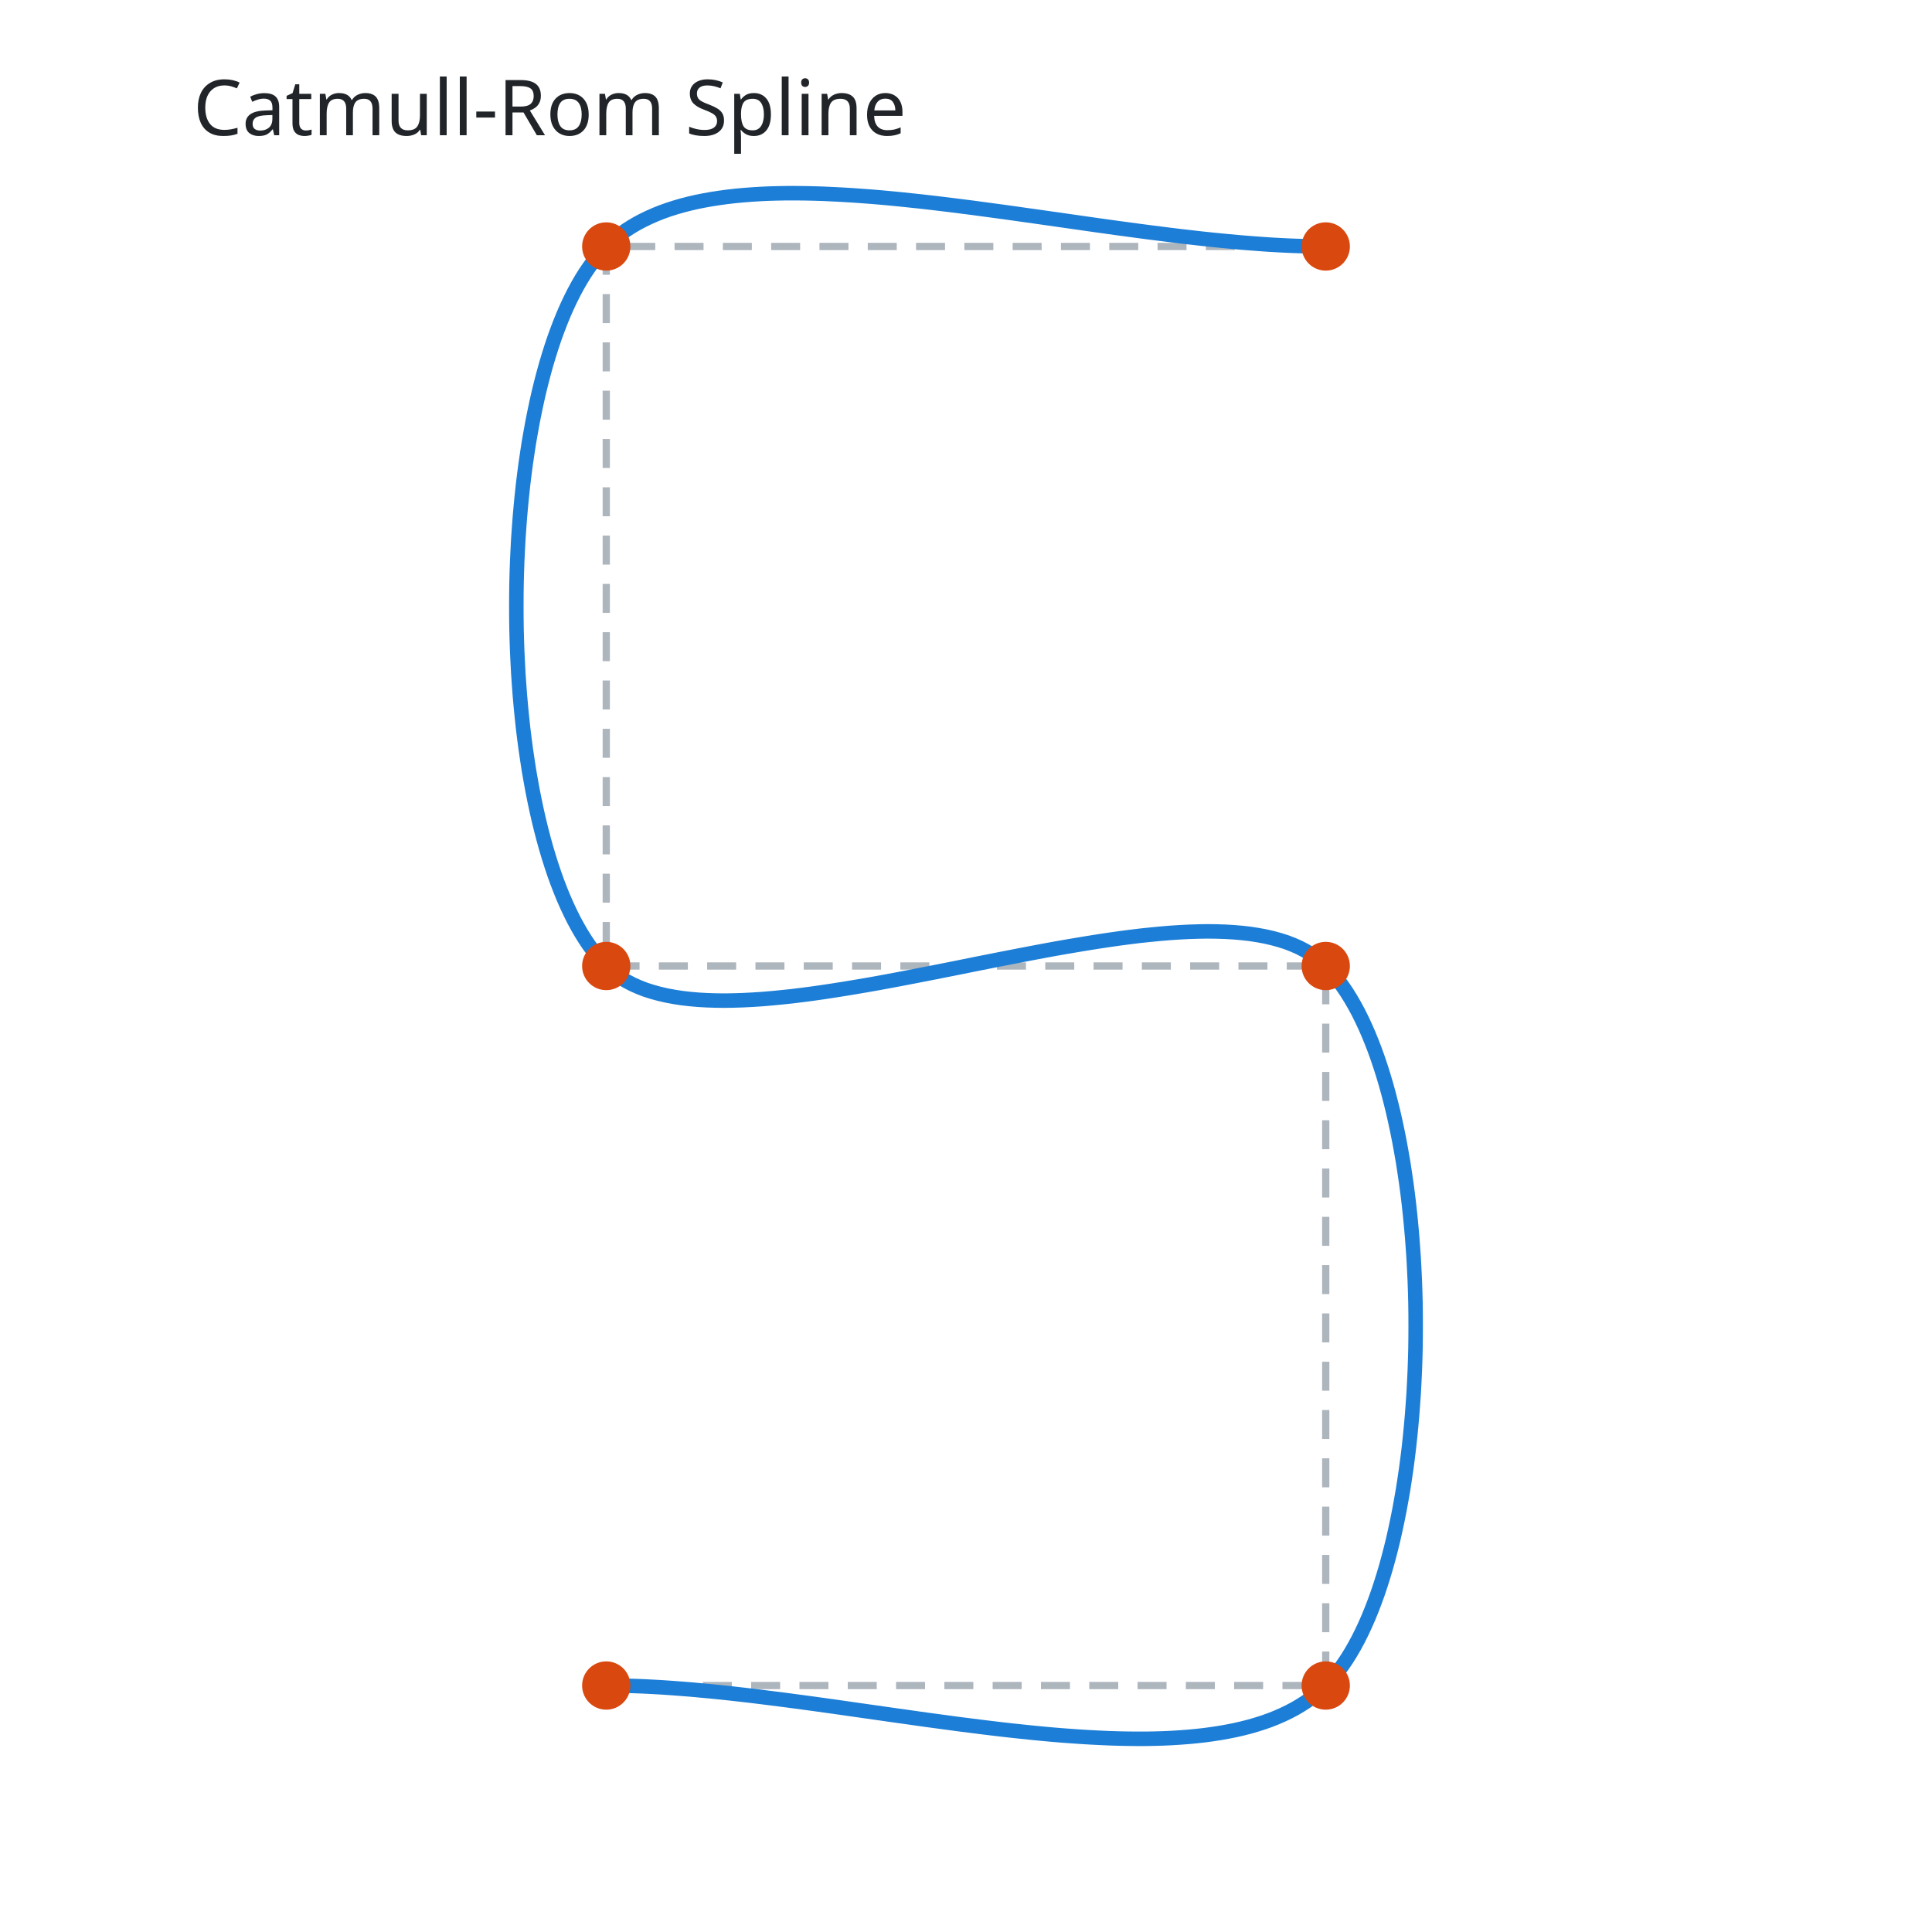
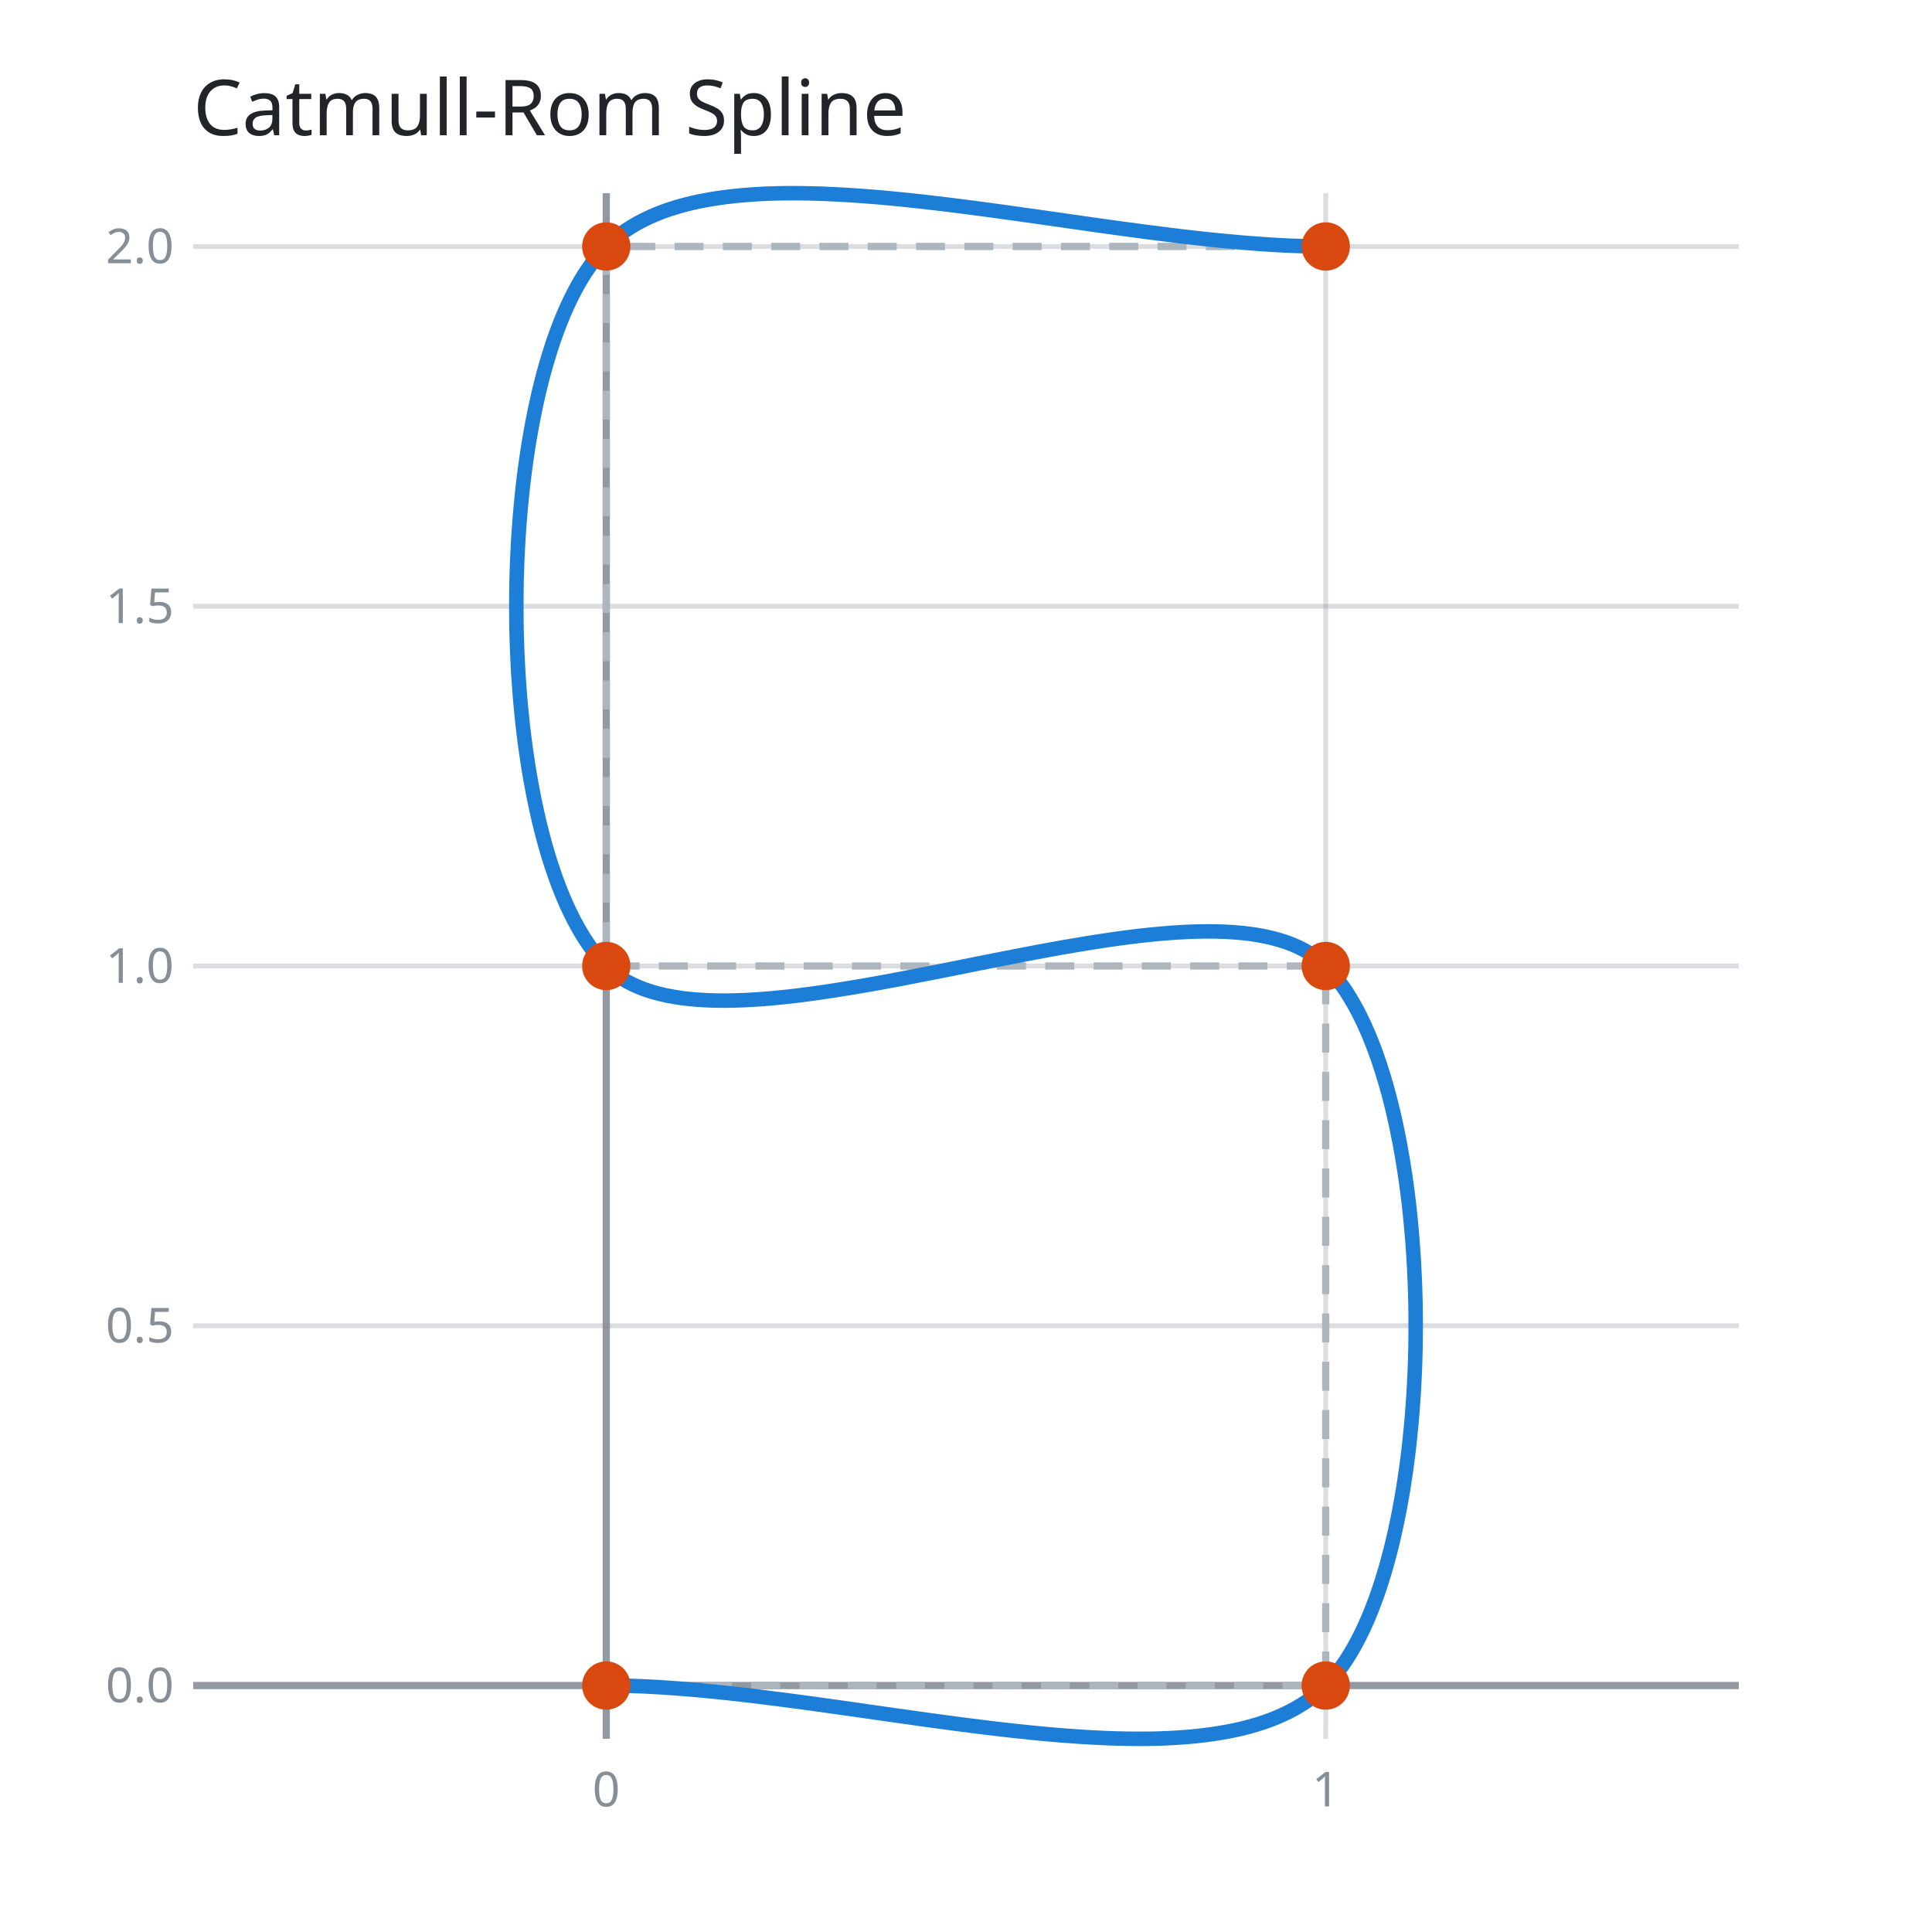
<svg xmlns="http://www.w3.org/2000/svg" width="400" height="400" viewBox="0 0 400 400">
  <rect width="100%" height="100%" fill="#ffffff" />
+   <line x1="125.52" y1="40.00" x2="125.52" y2="360.00" stroke="#868e96" stroke-width="1.5" stroke-opacity="0.9" />
+   <text x="125.52" y="374" text-anchor="middle" font-family="sans-serif" font-size="10" fill="#868e96">0</text>
+   <line x1="274.48" y1="40.00" x2="274.48" y2="360.00" stroke="#868e96" stroke-width="1" stroke-opacity="0.3" />
+   <text x="274.48" y="374" text-anchor="middle" font-family="sans-serif" font-size="10" fill="#868e96">1</text>
+   <line x1="40.00" y1="348.97" x2="360.00" y2="348.97" stroke="#868e96" stroke-width="1.5" stroke-opacity="0.9" />
+   <text x="36" y="348.97" text-anchor="end" dominant-baseline="middle" font-family="sans-serif" font-size="10" fill="#868e96">0.0</text>
+   <line x1="40.00" y1="274.48" x2="360.00" y2="274.48" stroke="#868e96" stroke-width="1" stroke-opacity="0.3" />
+   <text x="36" y="274.48" text-anchor="end" dominant-baseline="middle" font-family="sans-serif" font-size="10" fill="#868e96">0.5</text>
+   <line x1="40.00" y1="200.00" x2="360.00" y2="200.00" stroke="#868e96" stroke-width="1" stroke-opacity="0.3" />
+   <text x="36" y="200.00" text-anchor="end" dominant-baseline="middle" font-family="sans-serif" font-size="10" fill="#868e96">1.0</text>
+   <line x1="40.00" y1="125.52" x2="360.00" y2="125.52" stroke="#868e96" stroke-width="1" stroke-opacity="0.3" />
+   <text x="36" y="125.52" text-anchor="end" dominant-baseline="middle" font-family="sans-serif" font-size="10" fill="#868e96">1.5</text>
+   <line x1="40.00" y1="51.03" x2="360.00" y2="51.03" stroke="#868e96" stroke-width="1" stroke-opacity="0.3" />
+   <text x="36" y="51.03" text-anchor="end" dominant-baseline="middle" font-family="sans-serif" font-size="10" fill="#868e96">2.0</text>
  <polyline points="125.52,348.97 274.48,348.97 274.48,200.00 125.52,200.00 125.52,51.03 274.48,51.03" fill="none" stroke="#adb5bd" stroke-width="1.5" stroke-dasharray="6 4" />
  <polyline points="125.52,348.97 127.39,348.98 129.29,349.01 131.20,349.07 133.14,349.14 135.10,349.24 137.08,349.35 139.07,349.49 141.08,349.64 143.11,349.80 145.16,349.99 147.21,350.18 149.29,350.39 151.37,350.61 153.47,350.85 155.58,351.09 157.69,351.35 159.82,351.62 161.96,351.89 164.10,352.17 166.25,352.46 168.41,352.75 170.57,353.05 172.73,353.35 174.90,353.66 177.07,353.97 179.24,354.28 181.41,354.59 183.59,354.90 185.76,355.21 187.93,355.51 190.09,355.82 192.25,356.12 194.41,356.41 196.56,356.70 198.71,356.99 200.85,357.26 202.98,357.53 205.10,357.79 207.21,358.04 209.31,358.28 211.40,358.50 213.48,358.72 215.54,358.92 217.59,359.11 219.62,359.28 221.64,359.43 223.64,359.57 225.62,359.69 227.59,359.79 229.53,359.88 231.46,359.94 233.36,359.98 235.24,360.00 237.10,360.00 238.93,359.97 240.74,359.92 242.53,359.84 244.28,359.73 246.01,359.60 247.72,359.44 249.39,359.25 251.03,359.03 252.64,358.78 254.22,358.50 255.77,358.19 257.29,357.84 258.77,357.46 260.21,357.04 261.62,356.59 262.99,356.10 264.32,355.57 265.62,355.00 266.88,354.39 268.09,353.75 269.26,353.06 270.40,352.33 271.48,351.55 272.53,350.74 273.53,349.87 274.48,348.97 275.40,348.00 276.30,346.97 277.17,345.87 278.02,344.70 278.85,343.48 279.65,342.19 280.43,340.84 281.19,339.43 281.92,337.97 282.63,336.46 283.32,334.89 283.98,333.27 284.62,331.60 285.24,329.89 285.83,328.13 286.40,326.32 286.95,324.48 287.47,322.59 287.97,320.67 288.45,318.71 288.90,316.71 289.33,314.68 289.74,312.62 290.12,310.53 290.49,308.42 290.82,306.27 291.14,304.10 291.43,301.91 291.70,299.70 291.94,297.47 292.16,295.22 292.36,292.96 292.53,290.68 292.69,288.39 292.81,286.09 292.92,283.78 293.00,281.46 293.06,279.14 293.09,276.81 293.10,274.48 293.09,272.16 293.06,269.83 293.00,267.51 292.92,265.19 292.81,262.88 292.69,260.58 292.53,258.29 292.36,256.01 292.16,253.75 291.94,251.50 291.70,249.27 291.43,247.05 291.14,244.86 290.82,242.70 290.49,240.55 290.12,238.43 289.74,236.34 289.33,234.28 288.90,232.25 288.45,230.26 287.97,228.30 287.47,226.37 286.95,224.49 286.40,222.64 285.83,220.84 285.24,219.08 284.62,217.36 283.98,215.70 283.32,214.08 282.63,212.51 281.92,211.00 281.19,209.53 280.43,208.13 279.65,206.78 278.85,205.49 278.02,204.26 277.17,203.10 276.30,202.00 275.40,200.97 274.48,200.00 273.52,199.10 272.48,198.28 271.38,197.51 270.22,196.82 268.99,196.18 267.70,195.61 266.36,195.09 264.95,194.64 263.49,194.24 261.97,193.89 260.40,193.60 258.79,193.35 257.12,193.16 255.40,193.01 253.64,192.91 251.84,192.85 249.99,192.83 248.11,192.86 246.19,192.92 244.22,193.02 242.23,193.15 240.20,193.32 238.14,193.52 236.05,193.74 233.93,194.00 231.79,194.28 229.62,194.59 227.43,194.92 225.22,195.27 222.99,195.64 220.74,196.02 218.47,196.42 216.19,196.84 213.90,197.27 211.60,197.71 209.29,198.16 206.97,198.61 204.65,199.07 202.33,199.53 200.00,200.00 197.67,200.47 195.35,200.93 193.03,201.39 190.71,201.84 188.40,202.29 186.10,202.73 183.81,203.16 181.53,203.58 179.26,203.98 177.01,204.36 174.78,204.73 172.57,205.08 170.38,205.41 168.21,205.72 166.07,206.00 163.95,206.26 161.86,206.48 159.80,206.68 157.77,206.85 155.78,206.98 153.81,207.08 151.89,207.14 150.01,207.17 148.16,207.15 146.36,207.09 144.60,206.99 142.88,206.84 141.21,206.65 139.60,206.40 138.03,206.11 136.51,205.76 135.05,205.36 133.64,204.91 132.30,204.39 131.01,203.82 129.78,203.18 128.62,202.49 127.52,201.72 126.48,200.90 125.52,200.00 124.60,199.03 123.70,198.00 122.83,196.90 121.98,195.74 121.15,194.51 120.35,193.22 119.57,191.87 118.81,190.47 118.08,189.00 117.37,187.49 116.68,185.92 116.02,184.30 115.38,182.64 114.76,180.92 114.17,179.16 113.60,177.36 113.05,175.51 112.53,173.63 112.03,171.70 111.55,169.74 111.10,167.75 110.67,165.72 110.26,163.66 109.88,161.57 109.51,159.45 109.18,157.30 108.86,155.14 108.57,152.95 108.30,150.73 108.06,148.50 107.84,146.25 107.64,143.99 107.47,141.71 107.31,139.42 107.19,137.12 107.08,134.81 107.00,132.49 106.94,130.17 106.91,127.84 106.90,125.52 106.91,123.19 106.94,120.86 107.00,118.54 107.08,116.22 107.19,113.91 107.31,111.61 107.47,109.32 107.64,107.04 107.84,104.78 108.06,102.53 108.30,100.30 108.57,98.09 108.86,95.90 109.18,93.73 109.51,91.58 109.88,89.47 110.26,87.38 110.67,85.32 111.10,83.29 111.55,81.29 112.03,79.33 112.53,77.41 113.05,75.52 113.60,73.68 114.17,71.87 114.76,70.11 115.38,68.40 116.02,66.73 116.68,65.11 117.37,63.54 118.08,62.03 118.81,60.57 119.57,59.16 120.35,57.81 121.15,56.52 121.98,55.30 122.83,54.13 123.70,53.03 124.60,52.00 125.52,51.03 126.47,50.13 127.47,49.26 128.52,48.45 129.60,47.67 130.74,46.94 131.91,46.25 133.12,45.61 134.38,45.00 135.68,44.43 137.01,43.90 138.38,43.41 139.79,42.96 141.23,42.54 142.71,42.16 144.23,41.81 145.78,41.50 147.36,41.22 148.97,40.97 150.61,40.75 152.28,40.56 153.99,40.40 155.72,40.27 157.47,40.16 159.26,40.08 161.07,40.03 162.90,40.00 164.76,40.00 166.64,40.02 168.54,40.06 170.47,40.12 172.41,40.21 174.38,40.31 176.36,40.43 178.36,40.57 180.38,40.72 182.41,40.89 184.46,41.08 186.52,41.28 188.60,41.50 190.69,41.72 192.79,41.96 194.90,42.21 197.02,42.47 199.15,42.74 201.29,43.01 203.44,43.30 205.59,43.59 207.75,43.88 209.91,44.18 212.07,44.49 214.24,44.79 216.41,45.10 218.59,45.41 220.76,45.72 222.93,46.03 225.10,46.34 227.27,46.65 229.43,46.95 231.59,47.25 233.75,47.54 235.90,47.83 238.04,48.11 240.18,48.38 242.31,48.65 244.42,48.91 246.53,49.15 248.63,49.39 250.71,49.61 252.79,49.82 254.84,50.01 256.89,50.20 258.92,50.36 260.93,50.51 262.92,50.65 264.90,50.76 266.86,50.86 268.80,50.93 270.71,50.99 272.61,51.02 274.48,51.03" fill="none" stroke="#1c7ed6" stroke-width="3" stroke-linejoin="round" stroke-linecap="round" />
  <circle cx="125.52" cy="348.97" r="5" fill="#d9480f" />
  <circle cx="274.48" cy="348.97" r="5" fill="#d9480f" />
  <circle cx="274.48" cy="200.00" r="5" fill="#d9480f" />
  <circle cx="125.52" cy="200.00" r="5" fill="#d9480f" />
  <circle cx="125.52" cy="51.03" r="5" fill="#d9480f" />
  <circle cx="274.48" cy="51.03" r="5" fill="#d9480f" />
  <text x="40" y="28" font-family="sans-serif" font-size="16" fill="#212529">Catmull-Rom Spline</text>
</svg>
